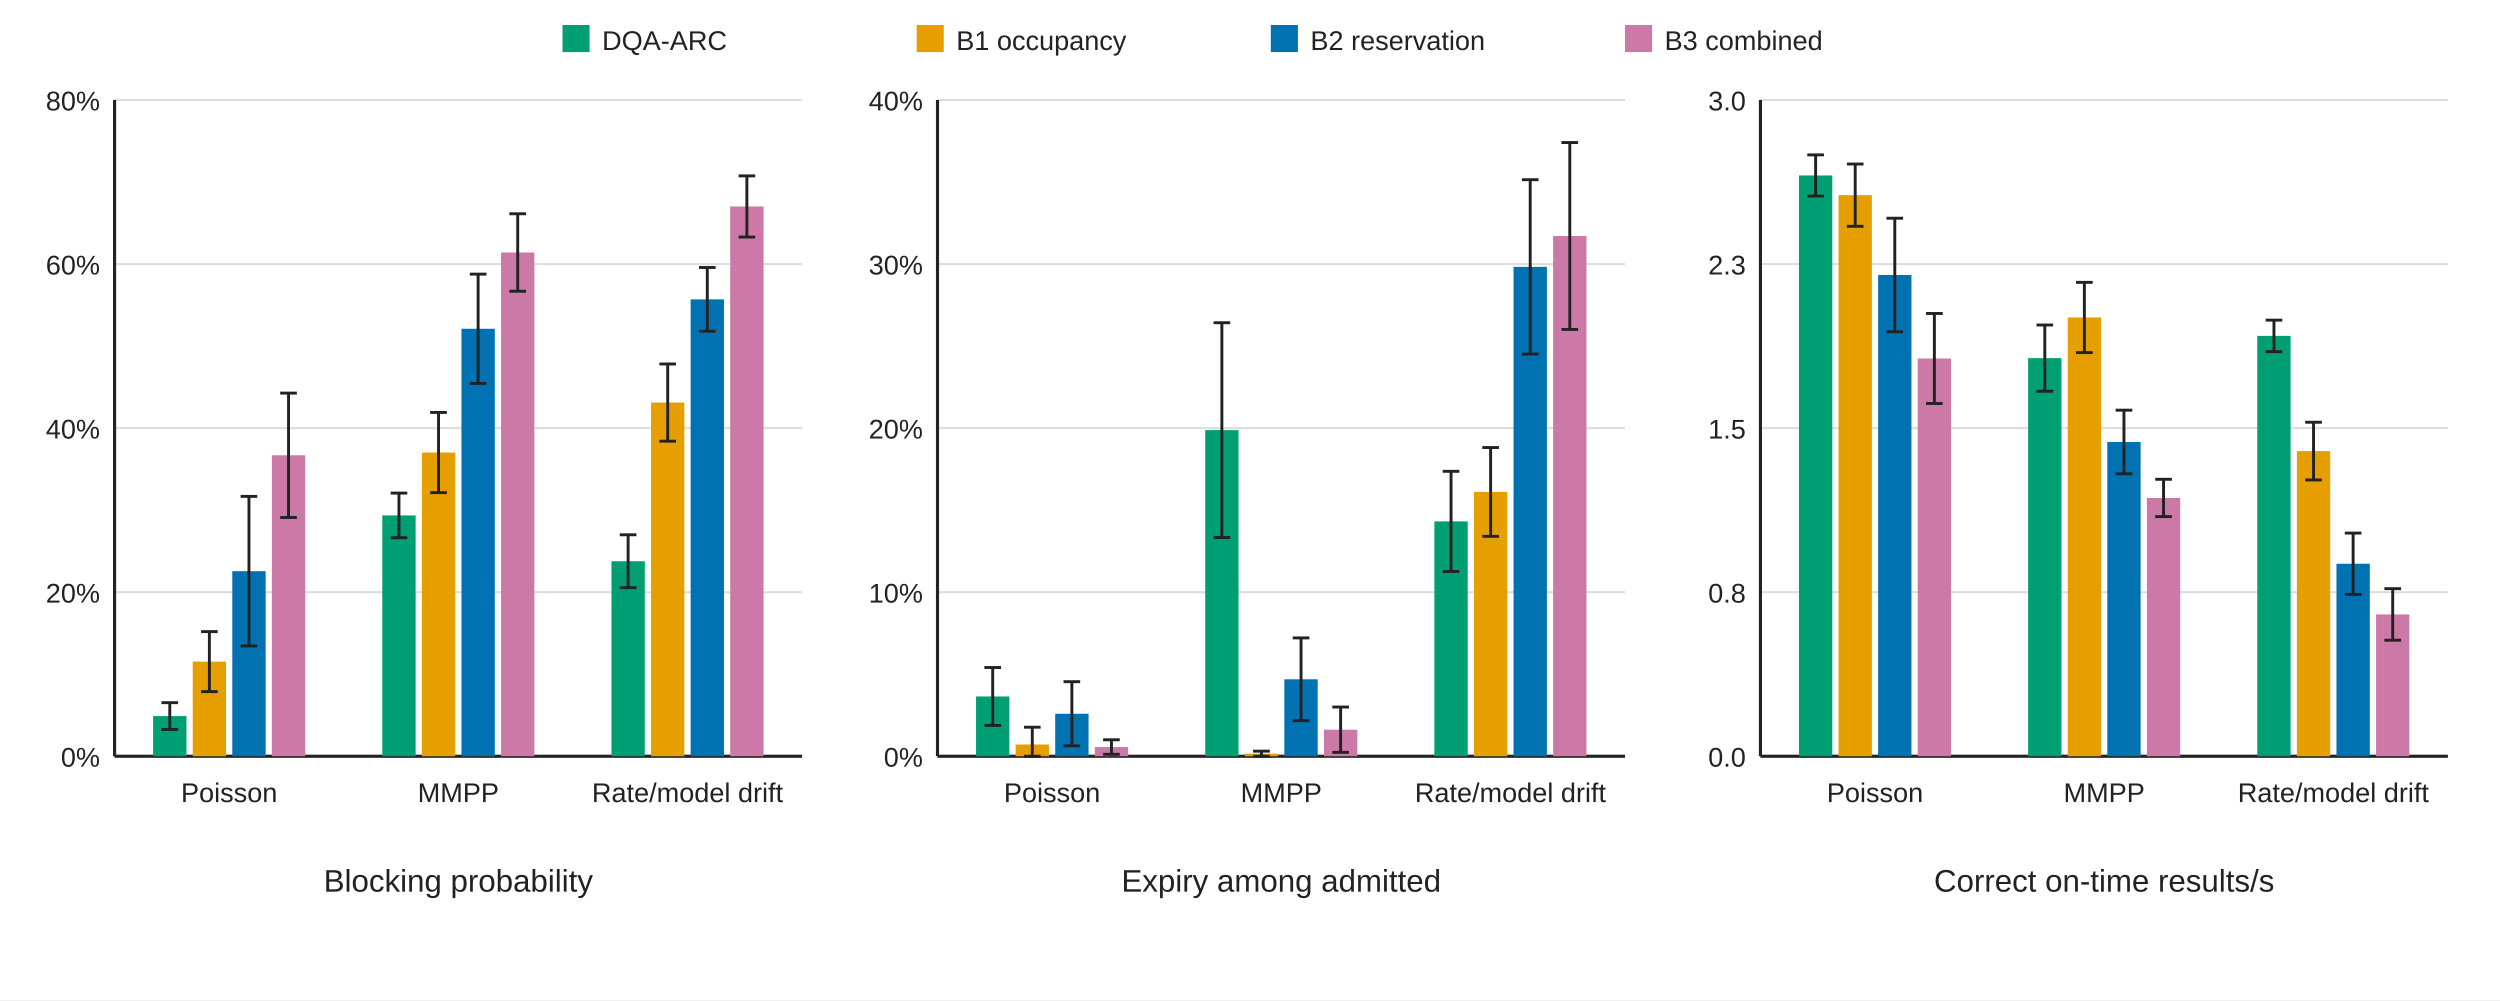
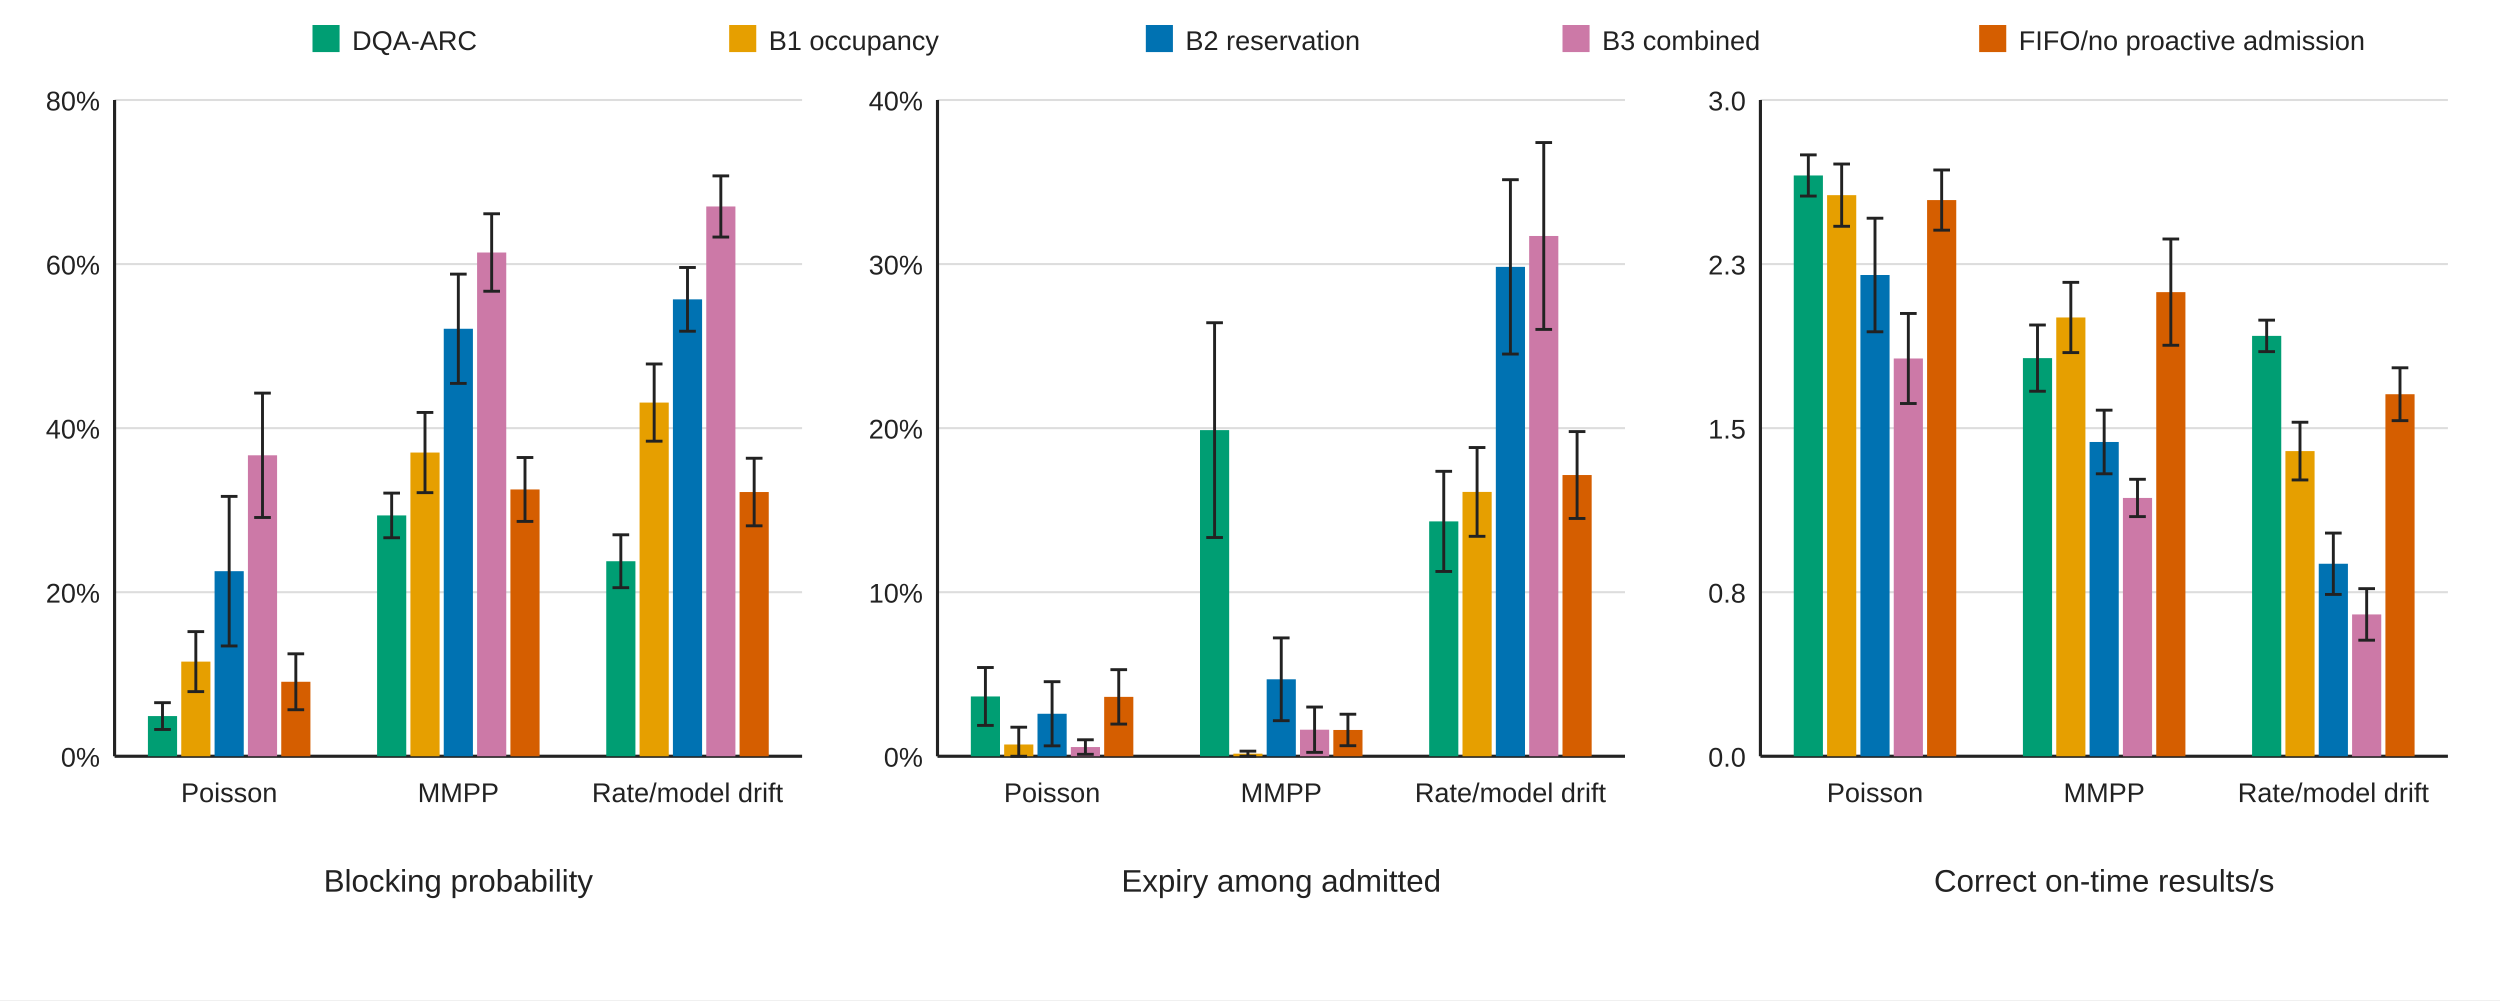
<svg xmlns="http://www.w3.org/2000/svg" width="1200" height="480" viewBox="0 0 1200 480">
  <rect width="100%" height="100%" fill="white" />
  <style>text{font-family:Arial,sans-serif;fill:#222}.axis{stroke:#222;stroke-width:1.5}.grid{stroke:#ddd;stroke-width:1}.label{font-size:15px}.tick{font-size:13px}.legend{font-size:13px}.ci{stroke:#222;stroke-width:1.4}</style>
  <line x1="55" y1="363" x2="385" y2="363" class="grid" />
  <text x="48" y="368" text-anchor="end" class="tick">0%</text>
  <line x1="55" y1="284.25" x2="385" y2="284.25" class="grid" />
  <text x="48" y="289.25" text-anchor="end" class="tick">20%</text>
  <line x1="55" y1="205.5" x2="385" y2="205.5" class="grid" />
  <text x="48" y="210.5" text-anchor="end" class="tick">40%</text>
  <line x1="55" y1="126.75" x2="385" y2="126.75" class="grid" />
  <text x="48" y="131.75" text-anchor="end" class="tick">60%</text>
  <line x1="55" y1="48" x2="385" y2="48" class="grid" />
  <text x="48" y="53" text-anchor="end" class="tick">80%</text>
  <line x1="55" y1="48" x2="55" y2="363" class="axis" />
  <line x1="55" y1="363" x2="385" y2="363" class="axis" />
-   <rect x="73.5" y="343.713" width="16" height="19.287" fill="#009E73" />
-   <line x1="81.5" y1="337.282" x2="81.5" y2="350.144" class="ci" />
-   <line x1="77.5" y1="337.282" x2="85.5" y2="337.282" class="ci" />
-   <line x1="77.5" y1="350.144" x2="85.5" y2="350.144" class="ci" />
-   <rect x="92.5" y="317.577" width="16" height="45.423" fill="#E69F00" />
-   <line x1="100.5" y1="303.175" x2="100.5" y2="331.978" class="ci" />
-   <line x1="96.5" y1="303.175" x2="104.5" y2="303.175" class="ci" />
-   <line x1="96.5" y1="331.978" x2="104.5" y2="331.978" class="ci" />
-   <rect x="111.5" y="274.166" width="16" height="88.834" fill="#0072B2" />
-   <line x1="119.5" y1="238.27" x2="119.5" y2="310.062" class="ci" />
-   <line x1="115.5" y1="238.27" x2="123.5" y2="238.27" class="ci" />
-   <line x1="115.5" y1="310.062" x2="123.5" y2="310.062" class="ci" />
-   <rect x="130.5" y="218.543" width="16" height="144.457" fill="#CC79A7" />
-   <line x1="138.5" y1="188.691" x2="138.5" y2="248.395" class="ci" />
-   <line x1="134.5" y1="188.691" x2="142.5" y2="188.691" class="ci" />
-   <line x1="134.5" y1="248.395" x2="142.5" y2="248.395" class="ci" />
+   <rect x="71" y="343.713" width="14" height="19.287" fill="#009E73" />
+   <line x1="78" y1="337.282" x2="78" y2="350.144" class="ci" />
+   <line x1="74" y1="337.282" x2="82" y2="337.282" class="ci" />
+   <line x1="74" y1="350.144" x2="82" y2="350.144" class="ci" />
+   <rect x="87" y="317.577" width="14" height="45.423" fill="#E69F00" />
+   <line x1="94" y1="303.175" x2="94" y2="331.978" class="ci" />
+   <line x1="90" y1="303.175" x2="98" y2="303.175" class="ci" />
+   <line x1="90" y1="331.978" x2="98" y2="331.978" class="ci" />
+   <rect x="103" y="274.166" width="14" height="88.834" fill="#0072B2" />
+   <line x1="110" y1="238.27" x2="110" y2="310.062" class="ci" />
+   <line x1="106" y1="238.27" x2="114" y2="238.27" class="ci" />
+   <line x1="106" y1="310.062" x2="114" y2="310.062" class="ci" />
+   <rect x="119" y="218.543" width="14" height="144.457" fill="#CC79A7" />
+   <line x1="126" y1="188.691" x2="126" y2="248.395" class="ci" />
+   <line x1="122" y1="188.691" x2="130" y2="188.691" class="ci" />
+   <line x1="122" y1="248.395" x2="130" y2="248.395" class="ci" />
+   <rect x="135" y="327.252" width="14" height="35.748" fill="#D55E00" />
+   <line x1="142" y1="313.83" x2="142" y2="340.674" class="ci" />
+   <line x1="138" y1="313.83" x2="146" y2="313.83" class="ci" />
+   <line x1="138" y1="340.674" x2="146" y2="340.674" class="ci" />
  <text x="110" y="385" text-anchor="middle" class="tick">Poisson</text>
-   <rect x="183.5" y="247.403" width="16" height="115.597" fill="#009E73" />
-   <line x1="191.5" y1="236.686" x2="191.5" y2="258.12" class="ci" />
-   <line x1="187.5" y1="236.686" x2="195.5" y2="236.686" class="ci" />
-   <line x1="187.5" y1="258.12" x2="195.5" y2="258.12" class="ci" />
-   <rect x="202.5" y="217.223" width="16" height="145.777" fill="#E69F00" />
-   <line x1="210.5" y1="197.972" x2="210.5" y2="236.474" class="ci" />
-   <line x1="206.5" y1="197.972" x2="214.5" y2="197.972" class="ci" />
-   <line x1="206.5" y1="236.474" x2="214.5" y2="236.474" class="ci" />
-   <rect x="221.5" y="157.807" width="16" height="205.193" fill="#0072B2" />
-   <line x1="229.5" y1="131.577" x2="229.5" y2="184.037" class="ci" />
-   <line x1="225.5" y1="131.577" x2="233.5" y2="131.577" class="ci" />
-   <line x1="225.5" y1="184.037" x2="233.5" y2="184.037" class="ci" />
-   <rect x="240.5" y="121.204" width="16" height="241.796" fill="#CC79A7" />
-   <line x1="248.5" y1="102.61" x2="248.5" y2="139.798" class="ci" />
-   <line x1="244.5" y1="102.61" x2="252.5" y2="102.61" class="ci" />
-   <line x1="244.5" y1="139.798" x2="252.5" y2="139.798" class="ci" />
+   <rect x="181" y="247.403" width="14" height="115.597" fill="#009E73" />
+   <line x1="188" y1="236.686" x2="188" y2="258.12" class="ci" />
+   <line x1="184" y1="236.686" x2="192" y2="236.686" class="ci" />
+   <line x1="184" y1="258.12" x2="192" y2="258.12" class="ci" />
+   <rect x="197" y="217.223" width="14" height="145.777" fill="#E69F00" />
+   <line x1="204" y1="197.972" x2="204" y2="236.474" class="ci" />
+   <line x1="200" y1="197.972" x2="208" y2="197.972" class="ci" />
+   <line x1="200" y1="236.474" x2="208" y2="236.474" class="ci" />
+   <rect x="213" y="157.807" width="14" height="205.193" fill="#0072B2" />
+   <line x1="220" y1="131.577" x2="220" y2="184.037" class="ci" />
+   <line x1="216" y1="131.577" x2="224" y2="131.577" class="ci" />
+   <line x1="216" y1="184.037" x2="224" y2="184.037" class="ci" />
+   <rect x="229" y="121.204" width="14" height="241.796" fill="#CC79A7" />
+   <line x1="236" y1="102.61" x2="236" y2="139.798" class="ci" />
+   <line x1="232" y1="102.61" x2="240" y2="102.61" class="ci" />
+   <line x1="232" y1="139.798" x2="240" y2="139.798" class="ci" />
+   <rect x="245" y="234.94" width="14" height="128.06" fill="#D55E00" />
+   <line x1="252" y1="219.6" x2="252" y2="250.28" class="ci" />
+   <line x1="248" y1="219.6" x2="256" y2="219.6" class="ci" />
+   <line x1="248" y1="250.28" x2="256" y2="250.28" class="ci" />
  <text x="220" y="385" text-anchor="middle" class="tick">MMPP</text>
-   <rect x="293.5" y="269.393" width="16" height="93.607" fill="#009E73" />
-   <line x1="301.5" y1="256.698" x2="301.5" y2="282.088" class="ci" />
-   <line x1="297.5" y1="256.698" x2="305.5" y2="256.698" class="ci" />
-   <line x1="297.5" y1="282.088" x2="305.5" y2="282.088" class="ci" />
-   <rect x="312.5" y="193.237" width="16" height="169.763" fill="#E69F00" />
-   <line x1="320.5" y1="174.711" x2="320.5" y2="211.764" class="ci" />
-   <line x1="316.5" y1="174.711" x2="324.5" y2="174.711" class="ci" />
-   <line x1="316.5" y1="211.764" x2="324.5" y2="211.764" class="ci" />
-   <rect x="331.5" y="143.692" width="16" height="219.308" fill="#0072B2" />
-   <line x1="339.5" y1="128.392" x2="339.5" y2="158.992" class="ci" />
-   <line x1="335.5" y1="128.392" x2="343.5" y2="128.392" class="ci" />
-   <line x1="335.5" y1="158.992" x2="343.5" y2="158.992" class="ci" />
-   <rect x="350.5" y="99.107" width="16" height="263.893" fill="#CC79A7" />
-   <line x1="358.5" y1="84.428" x2="358.5" y2="113.785" class="ci" />
-   <line x1="354.5" y1="84.428" x2="362.5" y2="84.428" class="ci" />
-   <line x1="354.5" y1="113.785" x2="362.5" y2="113.785" class="ci" />
+   <rect x="291" y="269.393" width="14" height="93.607" fill="#009E73" />
+   <line x1="298" y1="256.698" x2="298" y2="282.088" class="ci" />
+   <line x1="294" y1="256.698" x2="302" y2="256.698" class="ci" />
+   <line x1="294" y1="282.088" x2="302" y2="282.088" class="ci" />
+   <rect x="307" y="193.237" width="14" height="169.763" fill="#E69F00" />
+   <line x1="314" y1="174.711" x2="314" y2="211.764" class="ci" />
+   <line x1="310" y1="174.711" x2="318" y2="174.711" class="ci" />
+   <line x1="310" y1="211.764" x2="318" y2="211.764" class="ci" />
+   <rect x="323" y="143.692" width="14" height="219.308" fill="#0072B2" />
+   <line x1="330" y1="128.392" x2="330" y2="158.992" class="ci" />
+   <line x1="326" y1="128.392" x2="334" y2="128.392" class="ci" />
+   <line x1="326" y1="158.992" x2="334" y2="158.992" class="ci" />
+   <rect x="339" y="99.107" width="14" height="263.893" fill="#CC79A7" />
+   <line x1="346" y1="84.428" x2="346" y2="113.785" class="ci" />
+   <line x1="342" y1="84.428" x2="350" y2="84.428" class="ci" />
+   <line x1="342" y1="113.785" x2="350" y2="113.785" class="ci" />
+   <rect x="355" y="236.174" width="14" height="126.826" fill="#D55E00" />
+   <line x1="362" y1="219.958" x2="362" y2="252.391" class="ci" />
+   <line x1="358" y1="219.958" x2="366" y2="219.958" class="ci" />
+   <line x1="358" y1="252.391" x2="366" y2="252.391" class="ci" />
  <text x="330" y="385" text-anchor="middle" class="tick">Rate/model drift</text>
  <text x="220" y="428" text-anchor="middle" class="label">Blocking probability</text>
  <line x1="450" y1="363" x2="780" y2="363" class="grid" />
  <text x="443" y="368" text-anchor="end" class="tick">0%</text>
  <line x1="450" y1="284.25" x2="780" y2="284.25" class="grid" />
  <text x="443" y="289.25" text-anchor="end" class="tick">10%</text>
  <line x1="450" y1="205.5" x2="780" y2="205.5" class="grid" />
  <text x="443" y="210.5" text-anchor="end" class="tick">20%</text>
  <line x1="450" y1="126.75" x2="780" y2="126.75" class="grid" />
  <text x="443" y="131.75" text-anchor="end" class="tick">30%</text>
  <line x1="450" y1="48" x2="780" y2="48" class="grid" />
  <text x="443" y="53" text-anchor="end" class="tick">40%</text>
  <line x1="450" y1="48" x2="450" y2="363" class="axis" />
  <line x1="450" y1="363" x2="780" y2="363" class="axis" />
-   <rect x="468.5" y="334.302" width="16" height="28.698" fill="#009E73" />
-   <line x1="476.5" y1="320.403" x2="476.5" y2="348.201" class="ci" />
-   <line x1="472.5" y1="320.403" x2="480.5" y2="320.403" class="ci" />
-   <line x1="472.5" y1="348.201" x2="480.5" y2="348.201" class="ci" />
-   <rect x="487.5" y="357.358" width="16" height="5.642" fill="#E69F00" />
-   <line x1="495.5" y1="349.058" x2="495.5" y2="363" class="ci" />
-   <line x1="491.5" y1="349.058" x2="499.5" y2="349.058" class="ci" />
-   <line x1="491.5" y1="363" x2="499.5" y2="363" class="ci" />
-   <rect x="506.5" y="342.608" width="16" height="20.392" fill="#0072B2" />
-   <line x1="514.5" y1="327.208" x2="514.5" y2="358.008" class="ci" />
-   <line x1="510.5" y1="327.208" x2="518.5" y2="327.208" class="ci" />
-   <line x1="510.5" y1="358.008" x2="518.5" y2="358.008" class="ci" />
-   <rect x="525.5" y="358.581" width="16" height="4.419" fill="#CC79A7" />
-   <line x1="533.5" y1="355.094" x2="533.5" y2="362.068" class="ci" />
-   <line x1="529.5" y1="355.094" x2="537.5" y2="355.094" class="ci" />
-   <line x1="529.5" y1="362.068" x2="537.5" y2="362.068" class="ci" />
+   <rect x="466" y="334.302" width="14" height="28.698" fill="#009E73" />
+   <line x1="473" y1="320.403" x2="473" y2="348.201" class="ci" />
+   <line x1="469" y1="320.403" x2="477" y2="320.403" class="ci" />
+   <line x1="469" y1="348.201" x2="477" y2="348.201" class="ci" />
+   <rect x="482" y="357.358" width="14" height="5.642" fill="#E69F00" />
+   <line x1="489" y1="349.058" x2="489" y2="363" class="ci" />
+   <line x1="485" y1="349.058" x2="493" y2="349.058" class="ci" />
+   <line x1="485" y1="363" x2="493" y2="363" class="ci" />
+   <rect x="498" y="342.608" width="14" height="20.392" fill="#0072B2" />
+   <line x1="505" y1="327.208" x2="505" y2="358.008" class="ci" />
+   <line x1="501" y1="327.208" x2="509" y2="327.208" class="ci" />
+   <line x1="501" y1="358.008" x2="509" y2="358.008" class="ci" />
+   <rect x="514" y="358.581" width="14" height="4.419" fill="#CC79A7" />
+   <line x1="521" y1="355.094" x2="521" y2="362.068" class="ci" />
+   <line x1="517" y1="355.094" x2="525" y2="355.094" class="ci" />
+   <line x1="517" y1="362.068" x2="525" y2="362.068" class="ci" />
+   <rect x="530" y="334.498" width="14" height="28.502" fill="#D55E00" />
+   <line x1="537" y1="321.436" x2="537" y2="347.559" class="ci" />
+   <line x1="533" y1="321.436" x2="541" y2="321.436" class="ci" />
+   <line x1="533" y1="347.559" x2="541" y2="347.559" class="ci" />
  <text x="505" y="385" text-anchor="middle" class="tick">Poisson</text>
-   <rect x="578.5" y="206.458" width="16" height="156.542" fill="#009E73" />
-   <line x1="586.5" y1="154.908" x2="586.5" y2="258.007" class="ci" />
-   <line x1="582.5" y1="154.908" x2="590.5" y2="154.908" class="ci" />
-   <line x1="582.5" y1="258.007" x2="590.5" y2="258.007" class="ci" />
-   <rect x="597.5" y="361.767" width="16" height="1.233" fill="#E69F00" />
-   <line x1="605.5" y1="360.552" x2="605.5" y2="362.983" class="ci" />
-   <line x1="601.5" y1="360.552" x2="609.5" y2="360.552" class="ci" />
-   <line x1="601.5" y1="362.983" x2="609.5" y2="362.983" class="ci" />
-   <rect x="616.5" y="326.062" width="16" height="36.938" fill="#0072B2" />
-   <line x1="624.5" y1="306.196" x2="624.5" y2="345.929" class="ci" />
-   <line x1="620.5" y1="306.196" x2="628.5" y2="306.196" class="ci" />
-   <line x1="620.5" y1="345.929" x2="628.5" y2="345.929" class="ci" />
-   <rect x="635.5" y="350.257" width="16" height="12.743" fill="#CC79A7" />
-   <line x1="643.5" y1="339.379" x2="643.5" y2="361.135" class="ci" />
-   <line x1="639.5" y1="339.379" x2="647.5" y2="339.379" class="ci" />
-   <line x1="639.5" y1="361.135" x2="647.5" y2="361.135" class="ci" />
+   <rect x="576" y="206.458" width="14" height="156.542" fill="#009E73" />
+   <line x1="583" y1="154.908" x2="583" y2="258.007" class="ci" />
+   <line x1="579" y1="154.908" x2="587" y2="154.908" class="ci" />
+   <line x1="579" y1="258.007" x2="587" y2="258.007" class="ci" />
+   <rect x="592" y="361.767" width="14" height="1.233" fill="#E69F00" />
+   <line x1="599" y1="360.552" x2="599" y2="362.983" class="ci" />
+   <line x1="595" y1="360.552" x2="603" y2="360.552" class="ci" />
+   <line x1="595" y1="362.983" x2="603" y2="362.983" class="ci" />
+   <rect x="608" y="326.062" width="14" height="36.938" fill="#0072B2" />
+   <line x1="615" y1="306.196" x2="615" y2="345.929" class="ci" />
+   <line x1="611" y1="306.196" x2="619" y2="306.196" class="ci" />
+   <line x1="611" y1="345.929" x2="619" y2="345.929" class="ci" />
+   <rect x="624" y="350.257" width="14" height="12.743" fill="#CC79A7" />
+   <line x1="631" y1="339.379" x2="631" y2="361.135" class="ci" />
+   <line x1="627" y1="339.379" x2="635" y2="339.379" class="ci" />
+   <line x1="627" y1="361.135" x2="635" y2="361.135" class="ci" />
+   <rect x="640" y="350.383" width="14" height="12.617" fill="#D55E00" />
+   <line x1="647" y1="342.827" x2="647" y2="357.939" class="ci" />
+   <line x1="643" y1="342.827" x2="651" y2="342.827" class="ci" />
+   <line x1="643" y1="357.939" x2="651" y2="357.939" class="ci" />
  <text x="615" y="385" text-anchor="middle" class="tick">MMPP</text>
-   <rect x="688.5" y="250.267" width="16" height="112.733" fill="#009E73" />
-   <line x1="696.5" y1="226.231" x2="696.5" y2="274.302" class="ci" />
-   <line x1="692.5" y1="226.231" x2="700.5" y2="226.231" class="ci" />
-   <line x1="692.5" y1="274.302" x2="700.5" y2="274.302" class="ci" />
-   <rect x="707.5" y="236.12" width="16" height="126.88" fill="#E69F00" />
-   <line x1="715.5" y1="214.81" x2="715.5" y2="257.431" class="ci" />
-   <line x1="711.5" y1="214.81" x2="719.5" y2="214.81" class="ci" />
-   <line x1="711.5" y1="257.431" x2="719.5" y2="257.431" class="ci" />
-   <rect x="726.5" y="128.099" width="16" height="234.901" fill="#0072B2" />
-   <line x1="734.5" y1="86.253" x2="734.5" y2="169.944" class="ci" />
-   <line x1="730.5" y1="86.253" x2="738.5" y2="86.253" class="ci" />
-   <line x1="730.5" y1="169.944" x2="738.5" y2="169.944" class="ci" />
-   <rect x="745.5" y="113.271" width="16" height="249.729" fill="#CC79A7" />
-   <line x1="753.5" y1="68.422" x2="753.5" y2="158.119" class="ci" />
-   <line x1="749.5" y1="68.422" x2="757.5" y2="68.422" class="ci" />
-   <line x1="749.5" y1="158.119" x2="757.5" y2="158.119" class="ci" />
+   <rect x="686" y="250.267" width="14" height="112.733" fill="#009E73" />
+   <line x1="693" y1="226.231" x2="693" y2="274.302" class="ci" />
+   <line x1="689" y1="226.231" x2="697" y2="226.231" class="ci" />
+   <line x1="689" y1="274.302" x2="697" y2="274.302" class="ci" />
+   <rect x="702" y="236.12" width="14" height="126.88" fill="#E69F00" />
+   <line x1="709" y1="214.81" x2="709" y2="257.431" class="ci" />
+   <line x1="705" y1="214.81" x2="713" y2="214.81" class="ci" />
+   <line x1="705" y1="257.431" x2="713" y2="257.431" class="ci" />
+   <rect x="718" y="128.099" width="14" height="234.901" fill="#0072B2" />
+   <line x1="725" y1="86.253" x2="725" y2="169.944" class="ci" />
+   <line x1="721" y1="86.253" x2="729" y2="86.253" class="ci" />
+   <line x1="721" y1="169.944" x2="729" y2="169.944" class="ci" />
+   <rect x="734" y="113.271" width="14" height="249.729" fill="#CC79A7" />
+   <line x1="741" y1="68.422" x2="741" y2="158.119" class="ci" />
+   <line x1="737" y1="68.422" x2="745" y2="68.422" class="ci" />
+   <line x1="737" y1="158.119" x2="745" y2="158.119" class="ci" />
+   <rect x="750" y="228.015" width="14" height="134.985" fill="#D55E00" />
+   <line x1="757" y1="207.16" x2="757" y2="248.871" class="ci" />
+   <line x1="753" y1="207.16" x2="761" y2="207.16" class="ci" />
+   <line x1="753" y1="248.871" x2="761" y2="248.871" class="ci" />
  <text x="725" y="385" text-anchor="middle" class="tick">Rate/model drift</text>
  <text x="615" y="428" text-anchor="middle" class="label">Expiry among admitted</text>
  <line x1="845" y1="363" x2="1175" y2="363" class="grid" />
  <text x="838" y="368" text-anchor="end" class="tick">0.0</text>
  <line x1="845" y1="284.25" x2="1175" y2="284.25" class="grid" />
  <text x="838" y="289.25" text-anchor="end" class="tick">0.8</text>
  <line x1="845" y1="205.5" x2="1175" y2="205.5" class="grid" />
  <text x="838" y="210.5" text-anchor="end" class="tick">1.5</text>
  <line x1="845" y1="126.75" x2="1175" y2="126.75" class="grid" />
  <text x="838" y="131.75" text-anchor="end" class="tick">2.3</text>
  <line x1="845" y1="48" x2="1175" y2="48" class="grid" />
  <text x="838" y="53" text-anchor="end" class="tick">3.0</text>
  <line x1="845" y1="48" x2="845" y2="363" class="axis" />
  <line x1="845" y1="363" x2="1175" y2="363" class="axis" />
-   <rect x="863.5" y="84.225" width="16" height="278.775" fill="#009E73" />
-   <line x1="871.5" y1="74.341" x2="871.5" y2="94.109" class="ci" />
-   <line x1="867.5" y1="74.341" x2="875.5" y2="74.341" class="ci" />
-   <line x1="867.5" y1="94.109" x2="875.5" y2="94.109" class="ci" />
-   <rect x="882.5" y="93.675" width="16" height="269.325" fill="#E69F00" />
-   <line x1="890.5" y1="78.73" x2="890.5" y2="108.62" class="ci" />
-   <line x1="886.5" y1="78.73" x2="894.5" y2="78.73" class="ci" />
-   <line x1="886.5" y1="108.62" x2="894.5" y2="108.62" class="ci" />
-   <rect x="901.5" y="132" width="16" height="231" fill="#0072B2" />
-   <line x1="909.5" y1="104.743" x2="909.5" y2="159.257" class="ci" />
-   <line x1="905.5" y1="104.743" x2="913.5" y2="104.743" class="ci" />
-   <line x1="905.5" y1="159.257" x2="913.5" y2="159.257" class="ci" />
-   <rect x="920.5" y="172.075" width="16" height="190.925" fill="#CC79A7" />
-   <line x1="928.5" y1="150.466" x2="928.5" y2="193.684" class="ci" />
-   <line x1="924.5" y1="150.466" x2="932.5" y2="150.466" class="ci" />
-   <line x1="924.5" y1="193.684" x2="932.5" y2="193.684" class="ci" />
+   <rect x="861" y="84.225" width="14" height="278.775" fill="#009E73" />
+   <line x1="868" y1="74.341" x2="868" y2="94.109" class="ci" />
+   <line x1="864" y1="74.341" x2="872" y2="74.341" class="ci" />
+   <line x1="864" y1="94.109" x2="872" y2="94.109" class="ci" />
+   <rect x="877" y="93.675" width="14" height="269.325" fill="#E69F00" />
+   <line x1="884" y1="78.73" x2="884" y2="108.62" class="ci" />
+   <line x1="880" y1="78.73" x2="888" y2="78.73" class="ci" />
+   <line x1="880" y1="108.62" x2="888" y2="108.62" class="ci" />
+   <rect x="893" y="132" width="14" height="231" fill="#0072B2" />
+   <line x1="900" y1="104.743" x2="900" y2="159.257" class="ci" />
+   <line x1="896" y1="104.743" x2="904" y2="104.743" class="ci" />
+   <line x1="896" y1="159.257" x2="904" y2="159.257" class="ci" />
+   <rect x="909" y="172.075" width="14" height="190.925" fill="#CC79A7" />
+   <line x1="916" y1="150.466" x2="916" y2="193.684" class="ci" />
+   <line x1="912" y1="150.466" x2="920" y2="150.466" class="ci" />
+   <line x1="912" y1="193.684" x2="920" y2="193.684" class="ci" />
+   <rect x="925" y="96.038" width="14" height="266.962" fill="#D55E00" />
+   <line x1="932" y1="81.591" x2="932" y2="110.484" class="ci" />
+   <line x1="928" y1="81.591" x2="936" y2="81.591" class="ci" />
+   <line x1="928" y1="110.484" x2="936" y2="110.484" class="ci" />
  <text x="900" y="385" text-anchor="middle" class="tick">Poisson</text>
-   <rect x="973.5" y="171.9" width="16" height="191.1" fill="#009E73" />
-   <line x1="981.5" y1="156" x2="981.5" y2="187.8" class="ci" />
-   <line x1="977.5" y1="156" x2="985.5" y2="156" class="ci" />
-   <line x1="977.5" y1="187.8" x2="985.5" y2="187.8" class="ci" />
-   <rect x="992.5" y="152.387" width="16" height="210.613" fill="#E69F00" />
-   <line x1="1000.5" y1="135.528" x2="1000.5" y2="169.247" class="ci" />
-   <line x1="996.5" y1="135.528" x2="1004.5" y2="135.528" class="ci" />
-   <line x1="996.5" y1="169.247" x2="1004.5" y2="169.247" class="ci" />
-   <rect x="1011.5" y="212.15" width="16" height="150.85" fill="#0072B2" />
-   <line x1="1019.5" y1="196.881" x2="1019.5" y2="227.419" class="ci" />
-   <line x1="1015.5" y1="196.881" x2="1023.5" y2="196.881" class="ci" />
-   <line x1="1015.5" y1="227.419" x2="1023.5" y2="227.419" class="ci" />
-   <rect x="1030.5" y="239.012" width="16" height="123.988" fill="#CC79A7" />
-   <line x1="1038.5" y1="230.058" x2="1038.5" y2="247.967" class="ci" />
-   <line x1="1034.5" y1="230.058" x2="1042.5" y2="230.058" class="ci" />
-   <line x1="1034.5" y1="247.967" x2="1042.5" y2="247.967" class="ci" />
+   <rect x="971" y="171.9" width="14" height="191.1" fill="#009E73" />
+   <line x1="978" y1="156" x2="978" y2="187.8" class="ci" />
+   <line x1="974" y1="156" x2="982" y2="156" class="ci" />
+   <line x1="974" y1="187.8" x2="982" y2="187.8" class="ci" />
+   <rect x="987" y="152.387" width="14" height="210.613" fill="#E69F00" />
+   <line x1="994" y1="135.528" x2="994" y2="169.247" class="ci" />
+   <line x1="990" y1="135.528" x2="998" y2="135.528" class="ci" />
+   <line x1="990" y1="169.247" x2="998" y2="169.247" class="ci" />
+   <rect x="1003" y="212.15" width="14" height="150.85" fill="#0072B2" />
+   <line x1="1010" y1="196.881" x2="1010" y2="227.419" class="ci" />
+   <line x1="1006" y1="196.881" x2="1014" y2="196.881" class="ci" />
+   <line x1="1006" y1="227.419" x2="1014" y2="227.419" class="ci" />
+   <rect x="1019" y="239.012" width="14" height="123.988" fill="#CC79A7" />
+   <line x1="1026" y1="230.058" x2="1026" y2="247.967" class="ci" />
+   <line x1="1022" y1="230.058" x2="1030" y2="230.058" class="ci" />
+   <line x1="1022" y1="247.967" x2="1030" y2="247.967" class="ci" />
+   <rect x="1035" y="140.225" width="14" height="222.775" fill="#D55E00" />
+   <line x1="1042" y1="114.719" x2="1042" y2="165.731" class="ci" />
+   <line x1="1038" y1="114.719" x2="1046" y2="114.719" class="ci" />
+   <line x1="1038" y1="165.731" x2="1046" y2="165.731" class="ci" />
  <text x="1010" y="385" text-anchor="middle" class="tick">MMPP</text>
-   <rect x="1083.5" y="161.225" width="16" height="201.775" fill="#009E73" />
-   <line x1="1091.5" y1="153.667" x2="1091.5" y2="168.783" class="ci" />
-   <line x1="1087.5" y1="153.667" x2="1095.5" y2="153.667" class="ci" />
-   <line x1="1087.5" y1="168.783" x2="1095.5" y2="168.783" class="ci" />
-   <rect x="1102.5" y="216.525" width="16" height="146.475" fill="#E69F00" />
-   <line x1="1110.5" y1="202.673" x2="1110.5" y2="230.377" class="ci" />
-   <line x1="1106.5" y1="202.673" x2="1114.5" y2="202.673" class="ci" />
-   <line x1="1106.5" y1="230.377" x2="1114.5" y2="230.377" class="ci" />
-   <rect x="1121.5" y="270.6" width="16" height="92.4" fill="#0072B2" />
-   <line x1="1129.5" y1="255.874" x2="1129.5" y2="285.326" class="ci" />
-   <line x1="1125.5" y1="255.874" x2="1133.5" y2="255.874" class="ci" />
-   <line x1="1125.5" y1="285.326" x2="1133.5" y2="285.326" class="ci" />
-   <rect x="1140.5" y="294.925" width="16" height="68.075" fill="#CC79A7" />
-   <line x1="1148.5" y1="282.555" x2="1148.5" y2="307.295" class="ci" />
-   <line x1="1144.5" y1="282.555" x2="1152.5" y2="282.555" class="ci" />
-   <line x1="1144.5" y1="307.295" x2="1152.5" y2="307.295" class="ci" />
+   <rect x="1081" y="161.225" width="14" height="201.775" fill="#009E73" />
+   <line x1="1088" y1="153.667" x2="1088" y2="168.783" class="ci" />
+   <line x1="1084" y1="153.667" x2="1092" y2="153.667" class="ci" />
+   <line x1="1084" y1="168.783" x2="1092" y2="168.783" class="ci" />
+   <rect x="1097" y="216.525" width="14" height="146.475" fill="#E69F00" />
+   <line x1="1104" y1="202.673" x2="1104" y2="230.377" class="ci" />
+   <line x1="1100" y1="202.673" x2="1108" y2="202.673" class="ci" />
+   <line x1="1100" y1="230.377" x2="1108" y2="230.377" class="ci" />
+   <rect x="1113" y="270.6" width="14" height="92.4" fill="#0072B2" />
+   <line x1="1120" y1="255.874" x2="1120" y2="285.326" class="ci" />
+   <line x1="1116" y1="255.874" x2="1124" y2="255.874" class="ci" />
+   <line x1="1116" y1="285.326" x2="1124" y2="285.326" class="ci" />
+   <rect x="1129" y="294.925" width="14" height="68.075" fill="#CC79A7" />
+   <line x1="1136" y1="282.555" x2="1136" y2="307.295" class="ci" />
+   <line x1="1132" y1="282.555" x2="1140" y2="282.555" class="ci" />
+   <line x1="1132" y1="307.295" x2="1140" y2="307.295" class="ci" />
+   <rect x="1145" y="189.225" width="14" height="173.775" fill="#D55E00" />
+   <line x1="1152" y1="176.541" x2="1152" y2="201.909" class="ci" />
+   <line x1="1148" y1="176.541" x2="1156" y2="176.541" class="ci" />
+   <line x1="1148" y1="201.909" x2="1156" y2="201.909" class="ci" />
  <text x="1120" y="385" text-anchor="middle" class="tick">Rate/model drift</text>
  <text x="1010" y="428" text-anchor="middle" class="label">Correct on-time results/s</text>
-   <rect x="270" y="12" width="13" height="13" fill="#009E73" />
-   <text x="289" y="24" class="legend">DQA-ARC</text>
-   <rect x="440" y="12" width="13" height="13" fill="#E69F00" />
-   <text x="459" y="24" class="legend">B1 occupancy</text>
-   <rect x="610" y="12" width="13" height="13" fill="#0072B2" />
-   <text x="629" y="24" class="legend">B2 reservation</text>
-   <rect x="780" y="12" width="13" height="13" fill="#CC79A7" />
-   <text x="799" y="24" class="legend">B3 combined</text>
+   <rect x="150" y="12" width="13" height="13" fill="#009E73" />
+   <text x="169" y="24" class="legend">DQA-ARC</text>
+   <rect x="350" y="12" width="13" height="13" fill="#E69F00" />
+   <text x="369" y="24" class="legend">B1 occupancy</text>
+   <rect x="550" y="12" width="13" height="13" fill="#0072B2" />
+   <text x="569" y="24" class="legend">B2 reservation</text>
+   <rect x="750" y="12" width="13" height="13" fill="#CC79A7" />
+   <text x="769" y="24" class="legend">B3 combined</text>
+   <rect x="950" y="12" width="13" height="13" fill="#D55E00" />
+   <text x="969" y="24" class="legend">FIFO/no proactive admission</text>
</svg>
